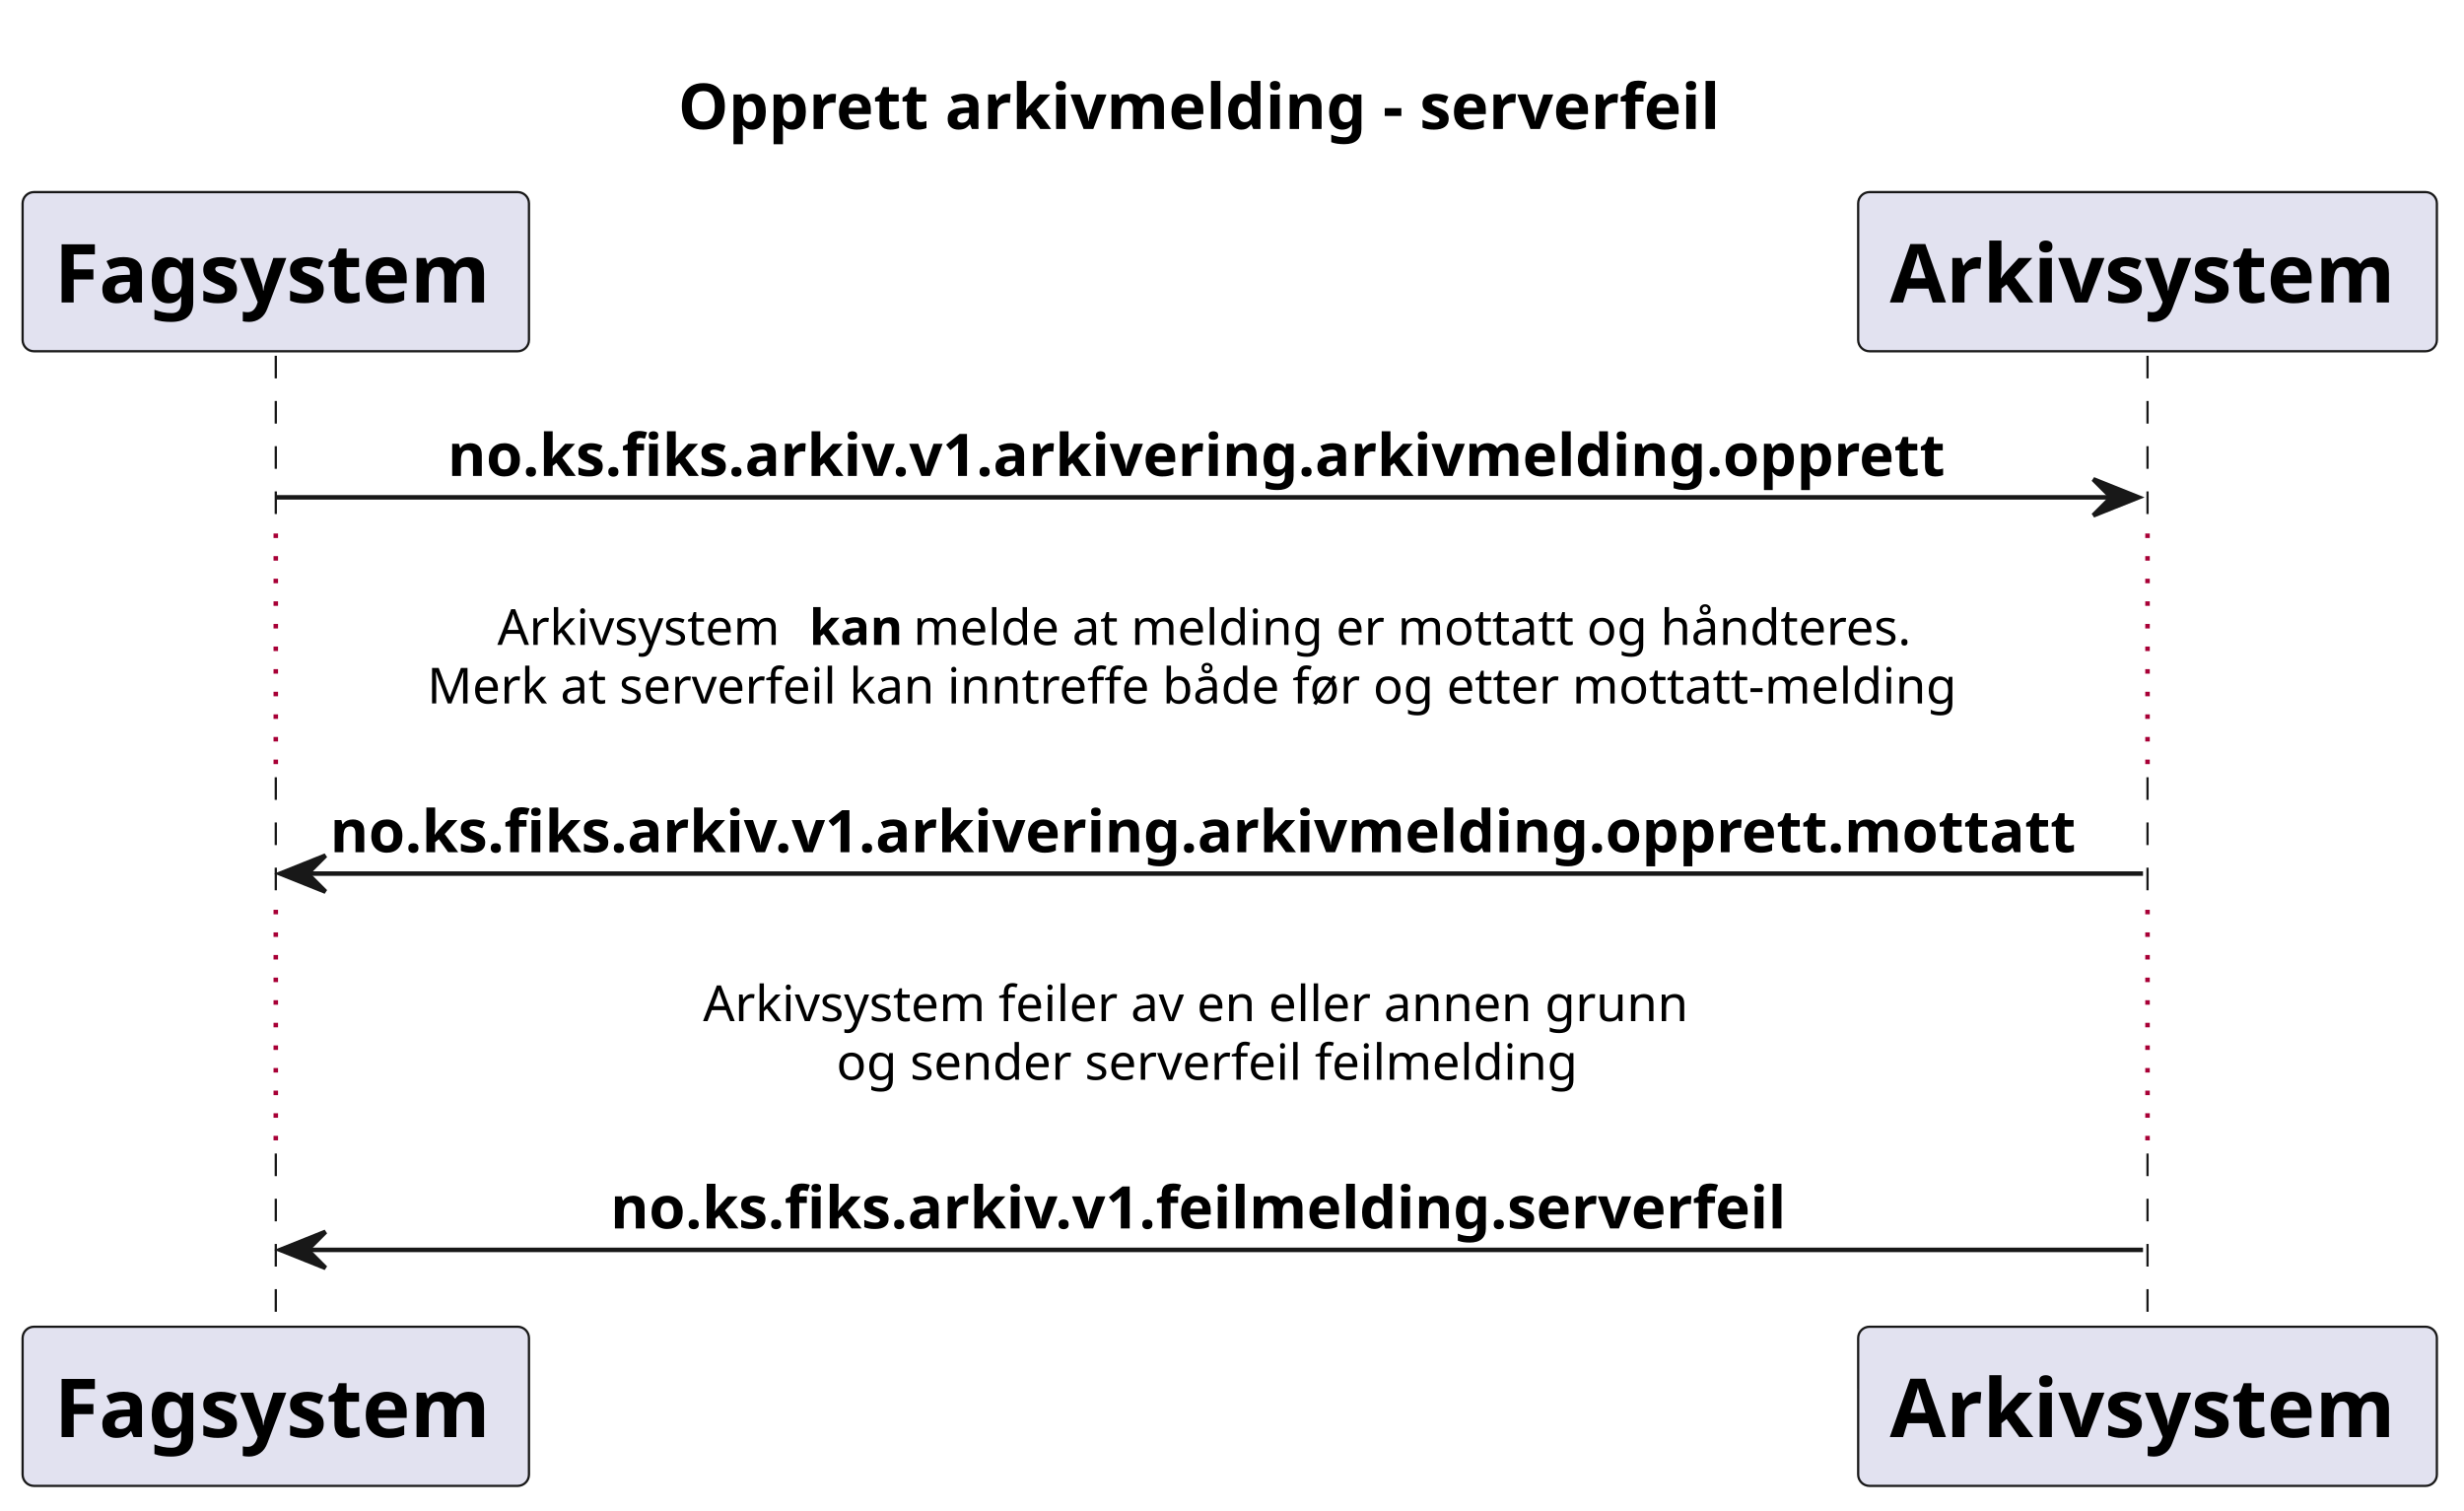
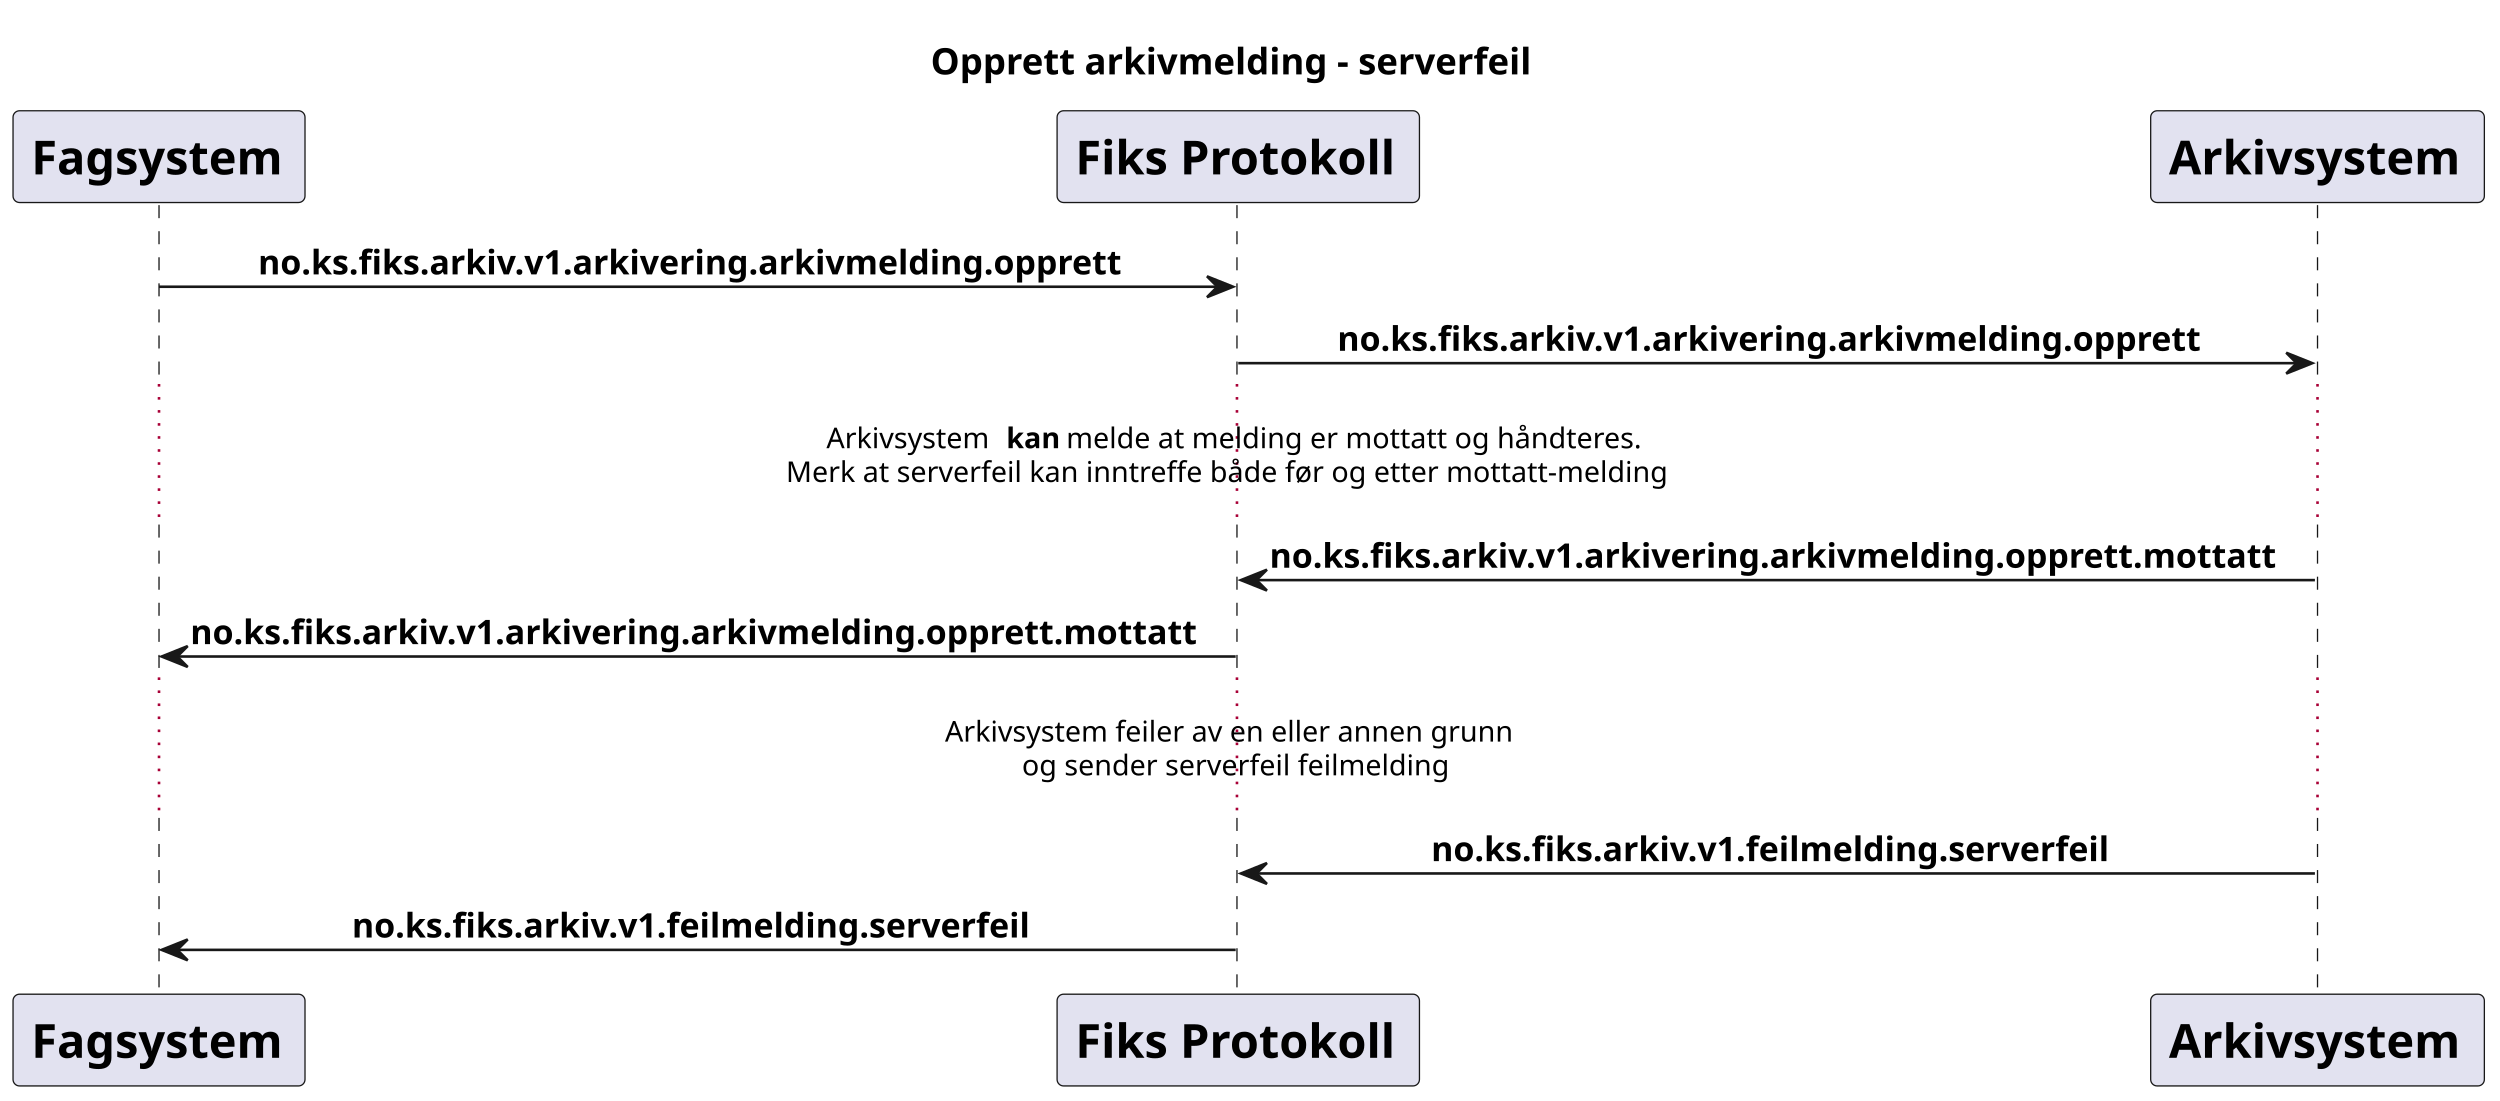
- <svg xmlns="http://www.w3.org/2000/svg" contentStyleType="text/css" height="334px" preserveAspectRatio="none" style="width:545px;height:334px;background:#FFFFFF;" version="1.1" viewBox="0 0 545 334" width="545px" zoomAndPan="magnify">
+ <svg xmlns="http://www.w3.org/2000/svg" contentStyleType="text/css" height="422px" preserveAspectRatio="none" style="width:959px;height:422px;background:#FFFFFF;" version="1.1" viewBox="0 0 959 422" width="959px" zoomAndPan="magnify">
  <defs />
  <g>
-     <text fill="#000000" font-family="sans-serif" font-size="14" font-weight="bold" lengthAdjust="spacing" textLength="243" x="150" y="28.535">Opprett arkivmelding - serverfeil</text>
-     <line style="stroke:#181818;stroke-width:0.5;stroke-dasharray:5.0,5.0;" x1="61" x2="61" y1="78.688" y2="117.998" />
-     <line style="stroke:#A80036;stroke-width:1.0;stroke-dasharray:1.0,4.0;" x1="61" x2="61" y1="117.998" y2="171.908" />
-     <line style="stroke:#181818;stroke-width:0.5;stroke-dasharray:5.0,5.0;" x1="61" x2="61" y1="171.908" y2="201.219" />
-     <line style="stroke:#A80036;stroke-width:1.0;stroke-dasharray:1.0,4.0;" x1="61" x2="61" y1="201.219" y2="255.129" />
-     <line style="stroke:#181818;stroke-width:0.5;stroke-dasharray:5.0,5.0;" x1="61" x2="61" y1="255.129" y2="294.44" />
-     <line style="stroke:#181818;stroke-width:0.5;stroke-dasharray:5.0,5.0;" x1="475" x2="475" y1="78.688" y2="117.998" />
-     <line style="stroke:#A80036;stroke-width:1.0;stroke-dasharray:1.0,4.0;" x1="475" x2="475" y1="117.998" y2="171.908" />
-     <line style="stroke:#181818;stroke-width:0.5;stroke-dasharray:5.0,5.0;" x1="475" x2="475" y1="171.908" y2="201.219" />
-     <line style="stroke:#A80036;stroke-width:1.0;stroke-dasharray:1.0,4.0;" x1="475" x2="475" y1="201.219" y2="255.129" />
-     <line style="stroke:#181818;stroke-width:0.5;stroke-dasharray:5.0,5.0;" x1="475" x2="475" y1="255.129" y2="294.44" />
+     <text fill="#000000" font-family="sans-serif" font-size="14" font-weight="bold" lengthAdjust="spacing" textLength="243" x="357" y="28.535">Opprett arkivmelding - serverfeil</text>
+     <line style="stroke:#181818;stroke-width:0.5;stroke-dasharray:5.0,5.0;" x1="61" x2="61" y1="78.688" y2="147.309" />
+     <line style="stroke:#A80036;stroke-width:1.0;stroke-dasharray:1.0,4.0;" x1="61" x2="61" y1="147.309" y2="201.219" />
+     <line style="stroke:#181818;stroke-width:0.5;stroke-dasharray:5.0,5.0;" x1="61" x2="61" y1="201.219" y2="259.84" />
+     <line style="stroke:#A80036;stroke-width:1.0;stroke-dasharray:1.0,4.0;" x1="61" x2="61" y1="259.84" y2="313.75" />
+     <line style="stroke:#181818;stroke-width:0.5;stroke-dasharray:5.0,5.0;" x1="61" x2="61" y1="313.75" y2="382.371" />
+     <line style="stroke:#181818;stroke-width:0.5;stroke-dasharray:5.0,5.0;" x1="474.5" x2="474.5" y1="78.688" y2="147.309" />
+     <line style="stroke:#A80036;stroke-width:1.0;stroke-dasharray:1.0,4.0;" x1="474.5" x2="474.5" y1="147.309" y2="201.219" />
+     <line style="stroke:#181818;stroke-width:0.5;stroke-dasharray:5.0,5.0;" x1="474.5" x2="474.5" y1="201.219" y2="259.84" />
+     <line style="stroke:#A80036;stroke-width:1.0;stroke-dasharray:1.0,4.0;" x1="474.5" x2="474.5" y1="259.84" y2="313.75" />
+     <line style="stroke:#181818;stroke-width:0.5;stroke-dasharray:5.0,5.0;" x1="474.5" x2="474.5" y1="313.75" y2="382.371" />
+     <line style="stroke:#181818;stroke-width:0.5;stroke-dasharray:5.0,5.0;" x1="889" x2="889" y1="78.688" y2="147.309" />
+     <line style="stroke:#A80036;stroke-width:1.0;stroke-dasharray:1.0,4.0;" x1="889" x2="889" y1="147.309" y2="201.219" />
+     <line style="stroke:#181818;stroke-width:0.5;stroke-dasharray:5.0,5.0;" x1="889" x2="889" y1="201.219" y2="259.84" />
+     <line style="stroke:#A80036;stroke-width:1.0;stroke-dasharray:1.0,4.0;" x1="889" x2="889" y1="259.84" y2="313.75" />
+     <line style="stroke:#181818;stroke-width:0.5;stroke-dasharray:5.0,5.0;" x1="889" x2="889" y1="313.75" y2="382.371" />
    <rect fill="#E2E2F0" height="35.199" rx="2.5" ry="2.5" style="stroke:#181818;stroke-width:0.5;" width="112" x="5" y="42.488" />
    <text fill="#000000" font-family="sans-serif" font-size="18" font-weight="bold" lengthAdjust="spacing" textLength="98" x="12" y="66.891">Fagsystem</text>
-     <rect fill="#E2E2F0" height="35.199" rx="2.5" ry="2.5" style="stroke:#181818;stroke-width:0.5;" width="112" x="5" y="293.44" />
-     <text fill="#000000" font-family="sans-serif" font-size="18" font-weight="bold" lengthAdjust="spacing" textLength="98" x="12" y="317.842">Fagsystem</text>
-     <rect fill="#E2E2F0" height="35.199" rx="2.5" ry="2.5" style="stroke:#181818;stroke-width:0.5;" width="128" x="411" y="42.488" />
-     <text fill="#000000" font-family="sans-serif" font-size="18" font-weight="bold" lengthAdjust="spacing" textLength="114" x="418" y="66.891">Arkivsystem</text>
-     <rect fill="#E2E2F0" height="35.199" rx="2.5" ry="2.5" style="stroke:#181818;stroke-width:0.5;" width="128" x="411" y="293.44" />
-     <text fill="#000000" font-family="sans-serif" font-size="18" font-weight="bold" lengthAdjust="spacing" textLength="114" x="418" y="317.842">Arkivsystem</text>
+     <rect fill="#E2E2F0" height="35.199" rx="2.5" ry="2.5" style="stroke:#181818;stroke-width:0.5;" width="112" x="5" y="381.371" />
+     <text fill="#000000" font-family="sans-serif" font-size="18" font-weight="bold" lengthAdjust="spacing" textLength="98" x="12" y="405.773">Fagsystem</text>
+     <rect fill="#E2E2F0" height="35.199" rx="2.5" ry="2.5" style="stroke:#181818;stroke-width:0.5;" width="139" x="405.5" y="42.488" />
+     <text fill="#000000" font-family="sans-serif" font-size="18" font-weight="bold" lengthAdjust="spacing" textLength="125" x="412.5" y="66.891">Fiks Protokoll</text>
+     <rect fill="#E2E2F0" height="35.199" rx="2.5" ry="2.5" style="stroke:#181818;stroke-width:0.5;" width="139" x="405.5" y="381.371" />
+     <text fill="#000000" font-family="sans-serif" font-size="18" font-weight="bold" lengthAdjust="spacing" textLength="125" x="412.5" y="405.773">Fiks Protokoll</text>
+     <rect fill="#E2E2F0" height="35.199" rx="2.5" ry="2.5" style="stroke:#181818;stroke-width:0.5;" width="128" x="825" y="42.488" />
+     <text fill="#000000" font-family="sans-serif" font-size="18" font-weight="bold" lengthAdjust="spacing" textLength="114" x="832" y="66.891">Arkivsystem</text>
+     <rect fill="#E2E2F0" height="35.199" rx="2.5" ry="2.5" style="stroke:#181818;stroke-width:0.5;" width="128" x="825" y="381.371" />
+     <text fill="#000000" font-family="sans-serif" font-size="18" font-weight="bold" lengthAdjust="spacing" textLength="114" x="832" y="405.773">Arkivsystem</text>
    <polygon fill="#181818" points="463,105.998,473,109.998,463,113.998,467,109.998" style="stroke:#181818;stroke-width:1.0;" />
    <line style="stroke:#181818;stroke-width:1.0;" x1="61" x2="469" y1="109.998" y2="109.998" />
    <text fill="#000000" font-family="sans-serif" font-size="13" font-weight="bold" lengthAdjust="spacing" textLength="338" x="99" y="105.256">no.ks.fiks.arkiv.v1.arkivering.arkivmelding.opprett</text>
-     <text fill="#000000" font-family="sans-serif" font-size="11" lengthAdjust="spacing" textLength="66" x="110" y="142.633">Arkivsystem</text>
-     <text fill="#000000" font-family="sans-serif" font-size="11" font-weight="bold" lengthAdjust="spacing" textLength="20" x="179" y="142.633">kan</text>
-     <text fill="#000000" font-family="sans-serif" font-size="11" lengthAdjust="spacing" textLength="224" x="202" y="142.633">melde at melding er mottatt og håndteres.</text>
-     <text fill="#000000" font-family="sans-serif" font-size="11" lengthAdjust="spacing" textLength="347" x="94.5" y="155.588">Merk at serverfeil kan inntreffe både før og etter mottatt-melding</text>
-     <polygon fill="#181818" points="72,189.219,62,193.219,72,197.219,68,193.219" style="stroke:#181818;stroke-width:1.0;" />
-     <line style="stroke:#181818;stroke-width:1.0;" x1="66" x2="474" y1="193.219" y2="193.219" />
-     <text fill="#000000" font-family="sans-serif" font-size="13" font-weight="bold" lengthAdjust="spacing" textLength="390" x="73" y="188.477">no.ks.fiks.arkiv.v1.arkivering.arkivmelding.opprett.mottatt</text>
-     <text fill="#000000" font-family="sans-serif" font-size="11" lengthAdjust="spacing" textLength="225" x="155.5" y="225.853">Arkivsystem feiler av en eller annen grunn</text>
-     <text fill="#000000" font-family="sans-serif" font-size="11" lengthAdjust="spacing" textLength="169" x="185" y="238.809">og sender serverfeil feilmelding</text>
-     <polygon fill="#181818" points="72,272.44,62,276.44,72,280.44,68,276.44" style="stroke:#181818;stroke-width:1.0;" />
-     <line style="stroke:#181818;stroke-width:1.0;" x1="66" x2="474" y1="276.44" y2="276.44" />
-     <text fill="#000000" font-family="sans-serif" font-size="13" font-weight="bold" lengthAdjust="spacing" textLength="266" x="135" y="271.697">no.ks.fiks.arkiv.v1.feilmelding.serverfeil</text>
+     <polygon fill="#181818" points="877,135.309,887,139.309,877,143.309,881,139.309" style="stroke:#181818;stroke-width:1.0;" />
+     <line style="stroke:#181818;stroke-width:1.0;" x1="475" x2="883" y1="139.309" y2="139.309" />
+     <text fill="#000000" font-family="sans-serif" font-size="13" font-weight="bold" lengthAdjust="spacing" textLength="338" x="513" y="134.566">no.ks.fiks.arkiv.v1.arkivering.arkivmelding.opprett</text>
+     <text fill="#000000" font-family="sans-serif" font-size="11" lengthAdjust="spacing" textLength="66" x="317" y="171.943">Arkivsystem</text>
+     <text fill="#000000" font-family="sans-serif" font-size="11" font-weight="bold" lengthAdjust="spacing" textLength="20" x="386" y="171.943">kan</text>
+     <text fill="#000000" font-family="sans-serif" font-size="11" lengthAdjust="spacing" textLength="224" x="409" y="171.943">melde at melding er mottatt og håndteres.</text>
+     <text fill="#000000" font-family="sans-serif" font-size="11" lengthAdjust="spacing" textLength="347" x="301.5" y="184.898">Merk at serverfeil kan inntreffe både før og etter mottatt-melding</text>
+     <polygon fill="#181818" points="486,218.529,476,222.529,486,226.529,482,222.529" style="stroke:#181818;stroke-width:1.0;" />
+     <line style="stroke:#181818;stroke-width:1.0;" x1="480" x2="888" y1="222.529" y2="222.529" />
+     <text fill="#000000" font-family="sans-serif" font-size="13" font-weight="bold" lengthAdjust="spacing" textLength="390" x="487" y="217.787">no.ks.fiks.arkiv.v1.arkivering.arkivmelding.opprett.mottatt</text>
+     <polygon fill="#181818" points="72,247.84,62,251.84,72,255.84,68,251.84" style="stroke:#181818;stroke-width:1.0;" />
+     <line style="stroke:#181818;stroke-width:1.0;" x1="66" x2="474" y1="251.84" y2="251.84" />
+     <text fill="#000000" font-family="sans-serif" font-size="13" font-weight="bold" lengthAdjust="spacing" textLength="390" x="73" y="247.098">no.ks.fiks.arkiv.v1.arkivering.arkivmelding.opprett.mottatt</text>
+     <text fill="#000000" font-family="sans-serif" font-size="11" lengthAdjust="spacing" textLength="225" x="362.5" y="284.475">Arkivsystem feiler av en eller annen grunn</text>
+     <text fill="#000000" font-family="sans-serif" font-size="11" lengthAdjust="spacing" textLength="169" x="392" y="297.43">og sender serverfeil feilmelding</text>
+     <polygon fill="#181818" points="486,331.06,476,335.06,486,339.06,482,335.06" style="stroke:#181818;stroke-width:1.0;" />
+     <line style="stroke:#181818;stroke-width:1.0;" x1="480" x2="888" y1="335.06" y2="335.06" />
+     <text fill="#000000" font-family="sans-serif" font-size="13" font-weight="bold" lengthAdjust="spacing" textLength="266" x="549" y="330.318">no.ks.fiks.arkiv.v1.feilmelding.serverfeil</text>
+     <polygon fill="#181818" points="72,360.371,62,364.371,72,368.371,68,364.371" style="stroke:#181818;stroke-width:1.0;" />
+     <line style="stroke:#181818;stroke-width:1.0;" x1="66" x2="474" y1="364.371" y2="364.371" />
+     <text fill="#000000" font-family="sans-serif" font-size="13" font-weight="bold" lengthAdjust="spacing" textLength="266" x="135" y="359.629">no.ks.fiks.arkiv.v1.feilmelding.serverfeil</text>
  </g>
</svg>
